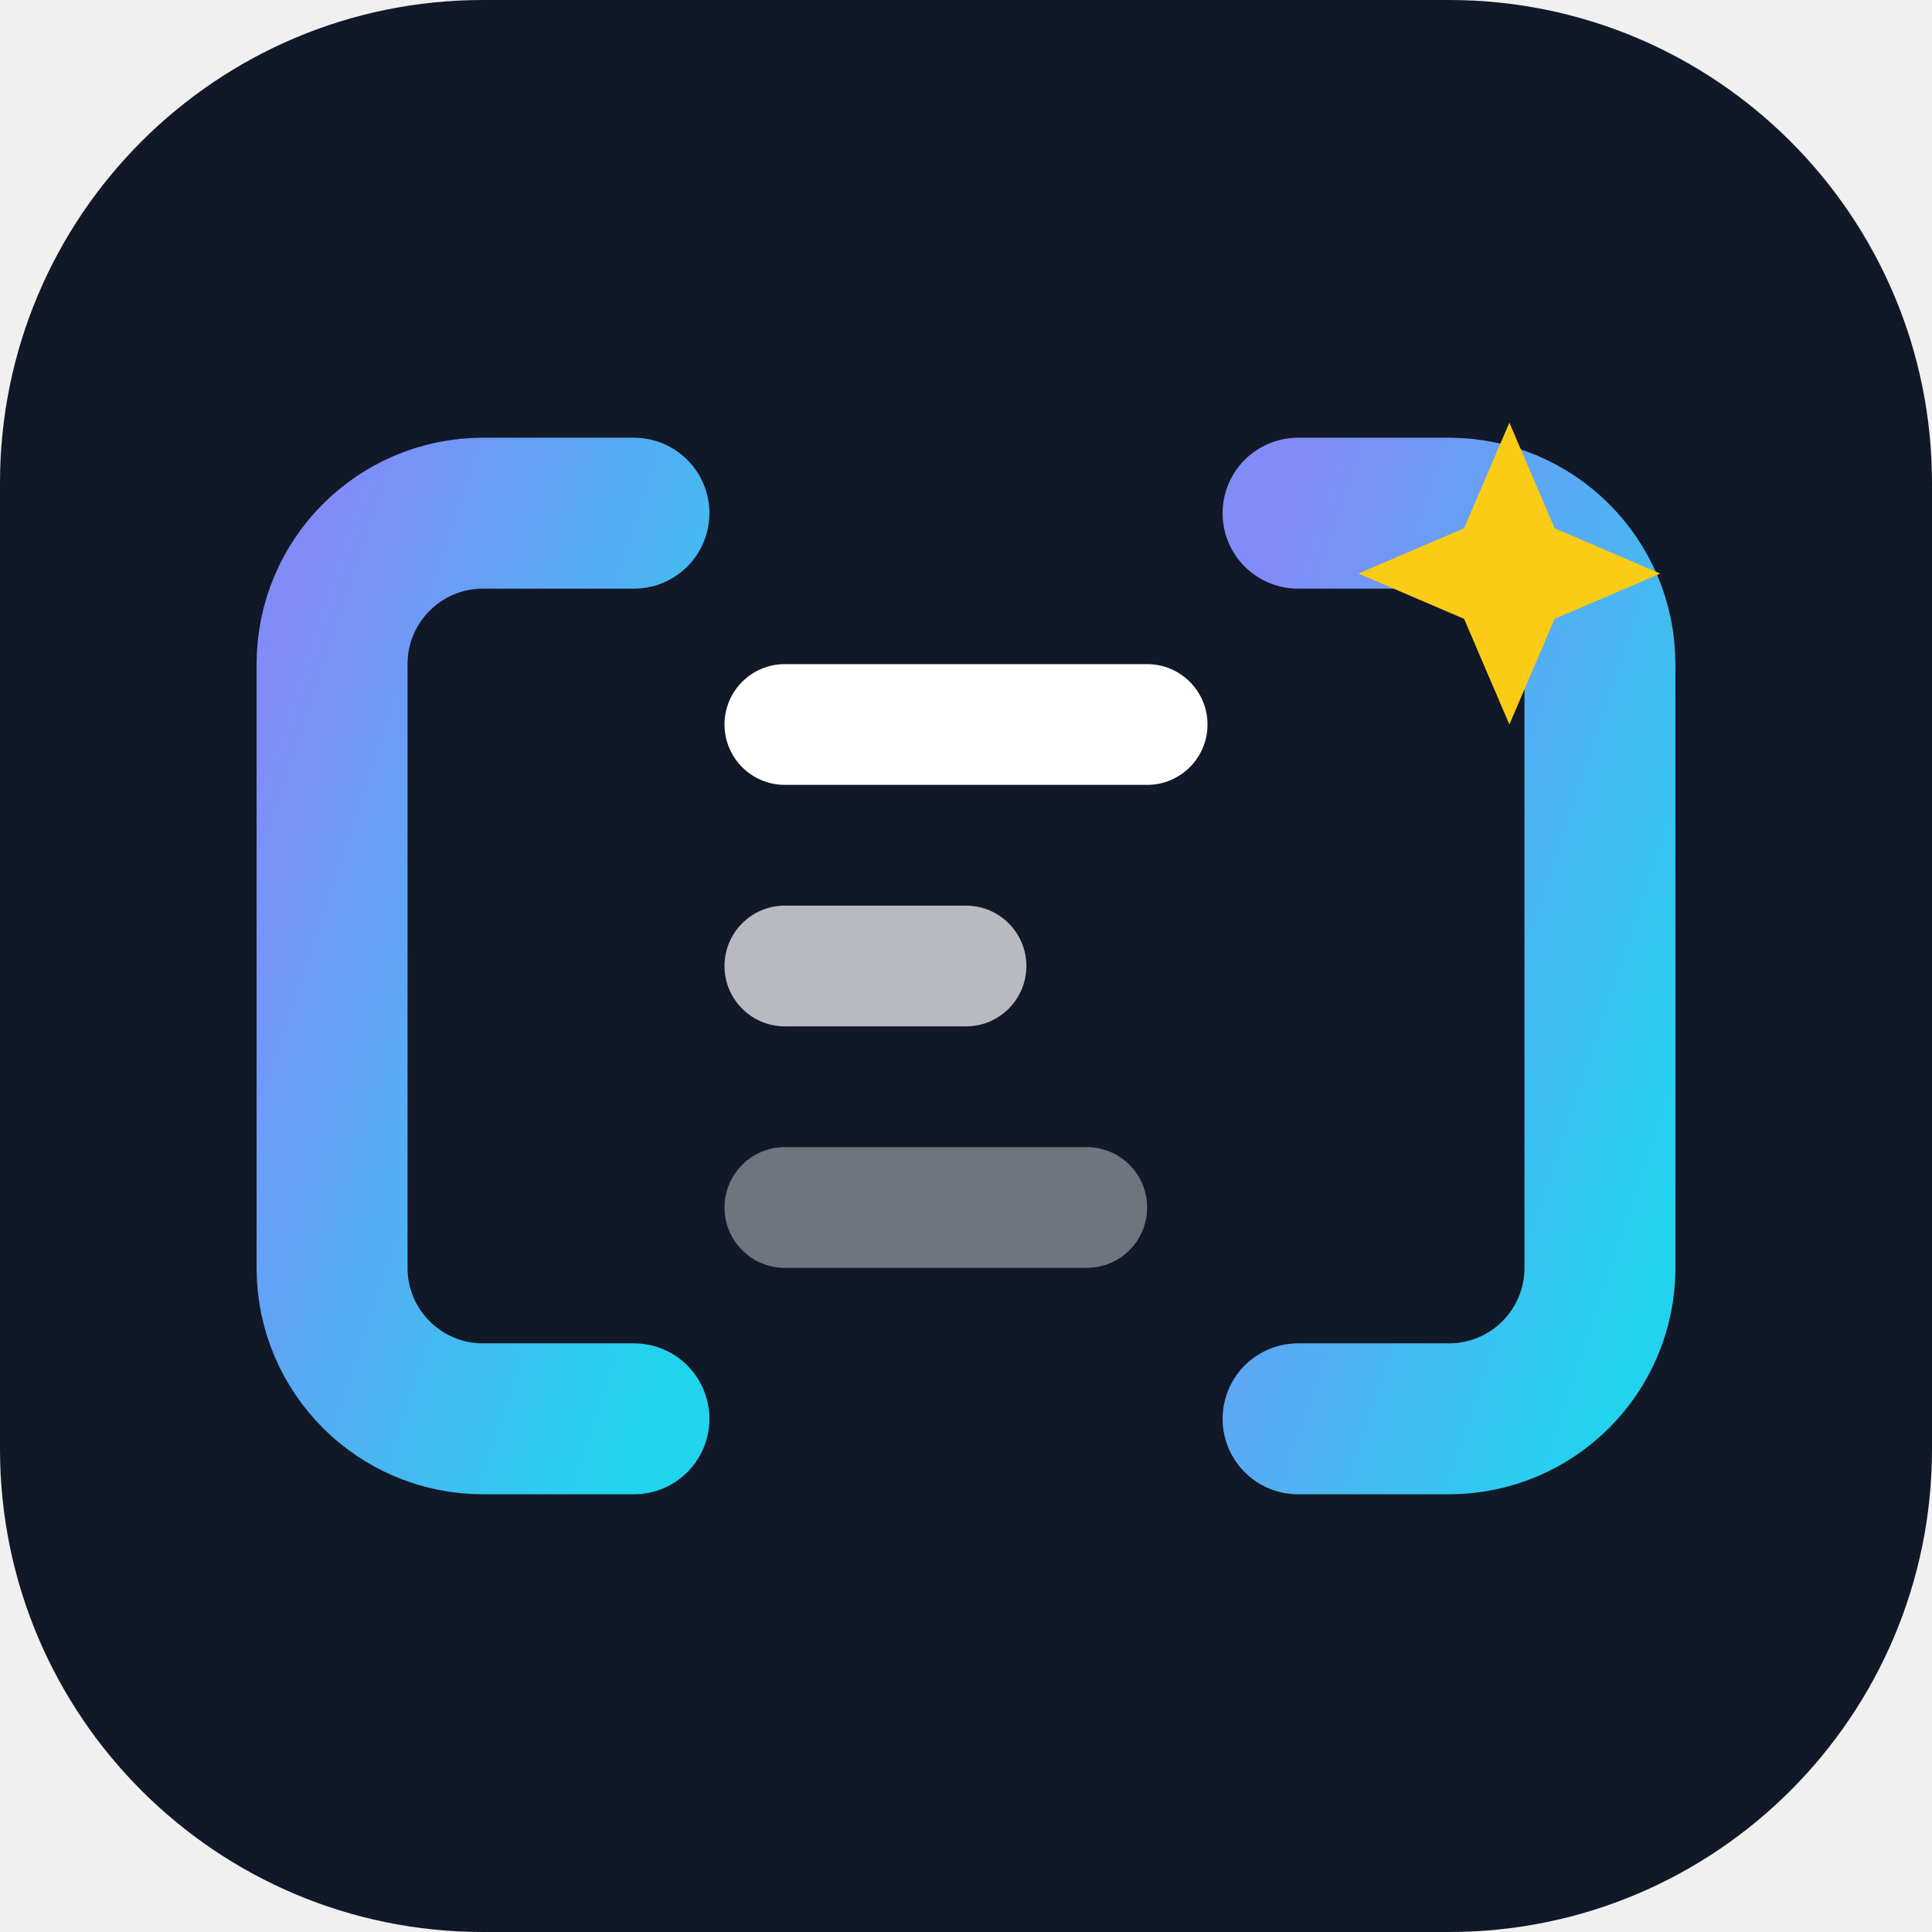
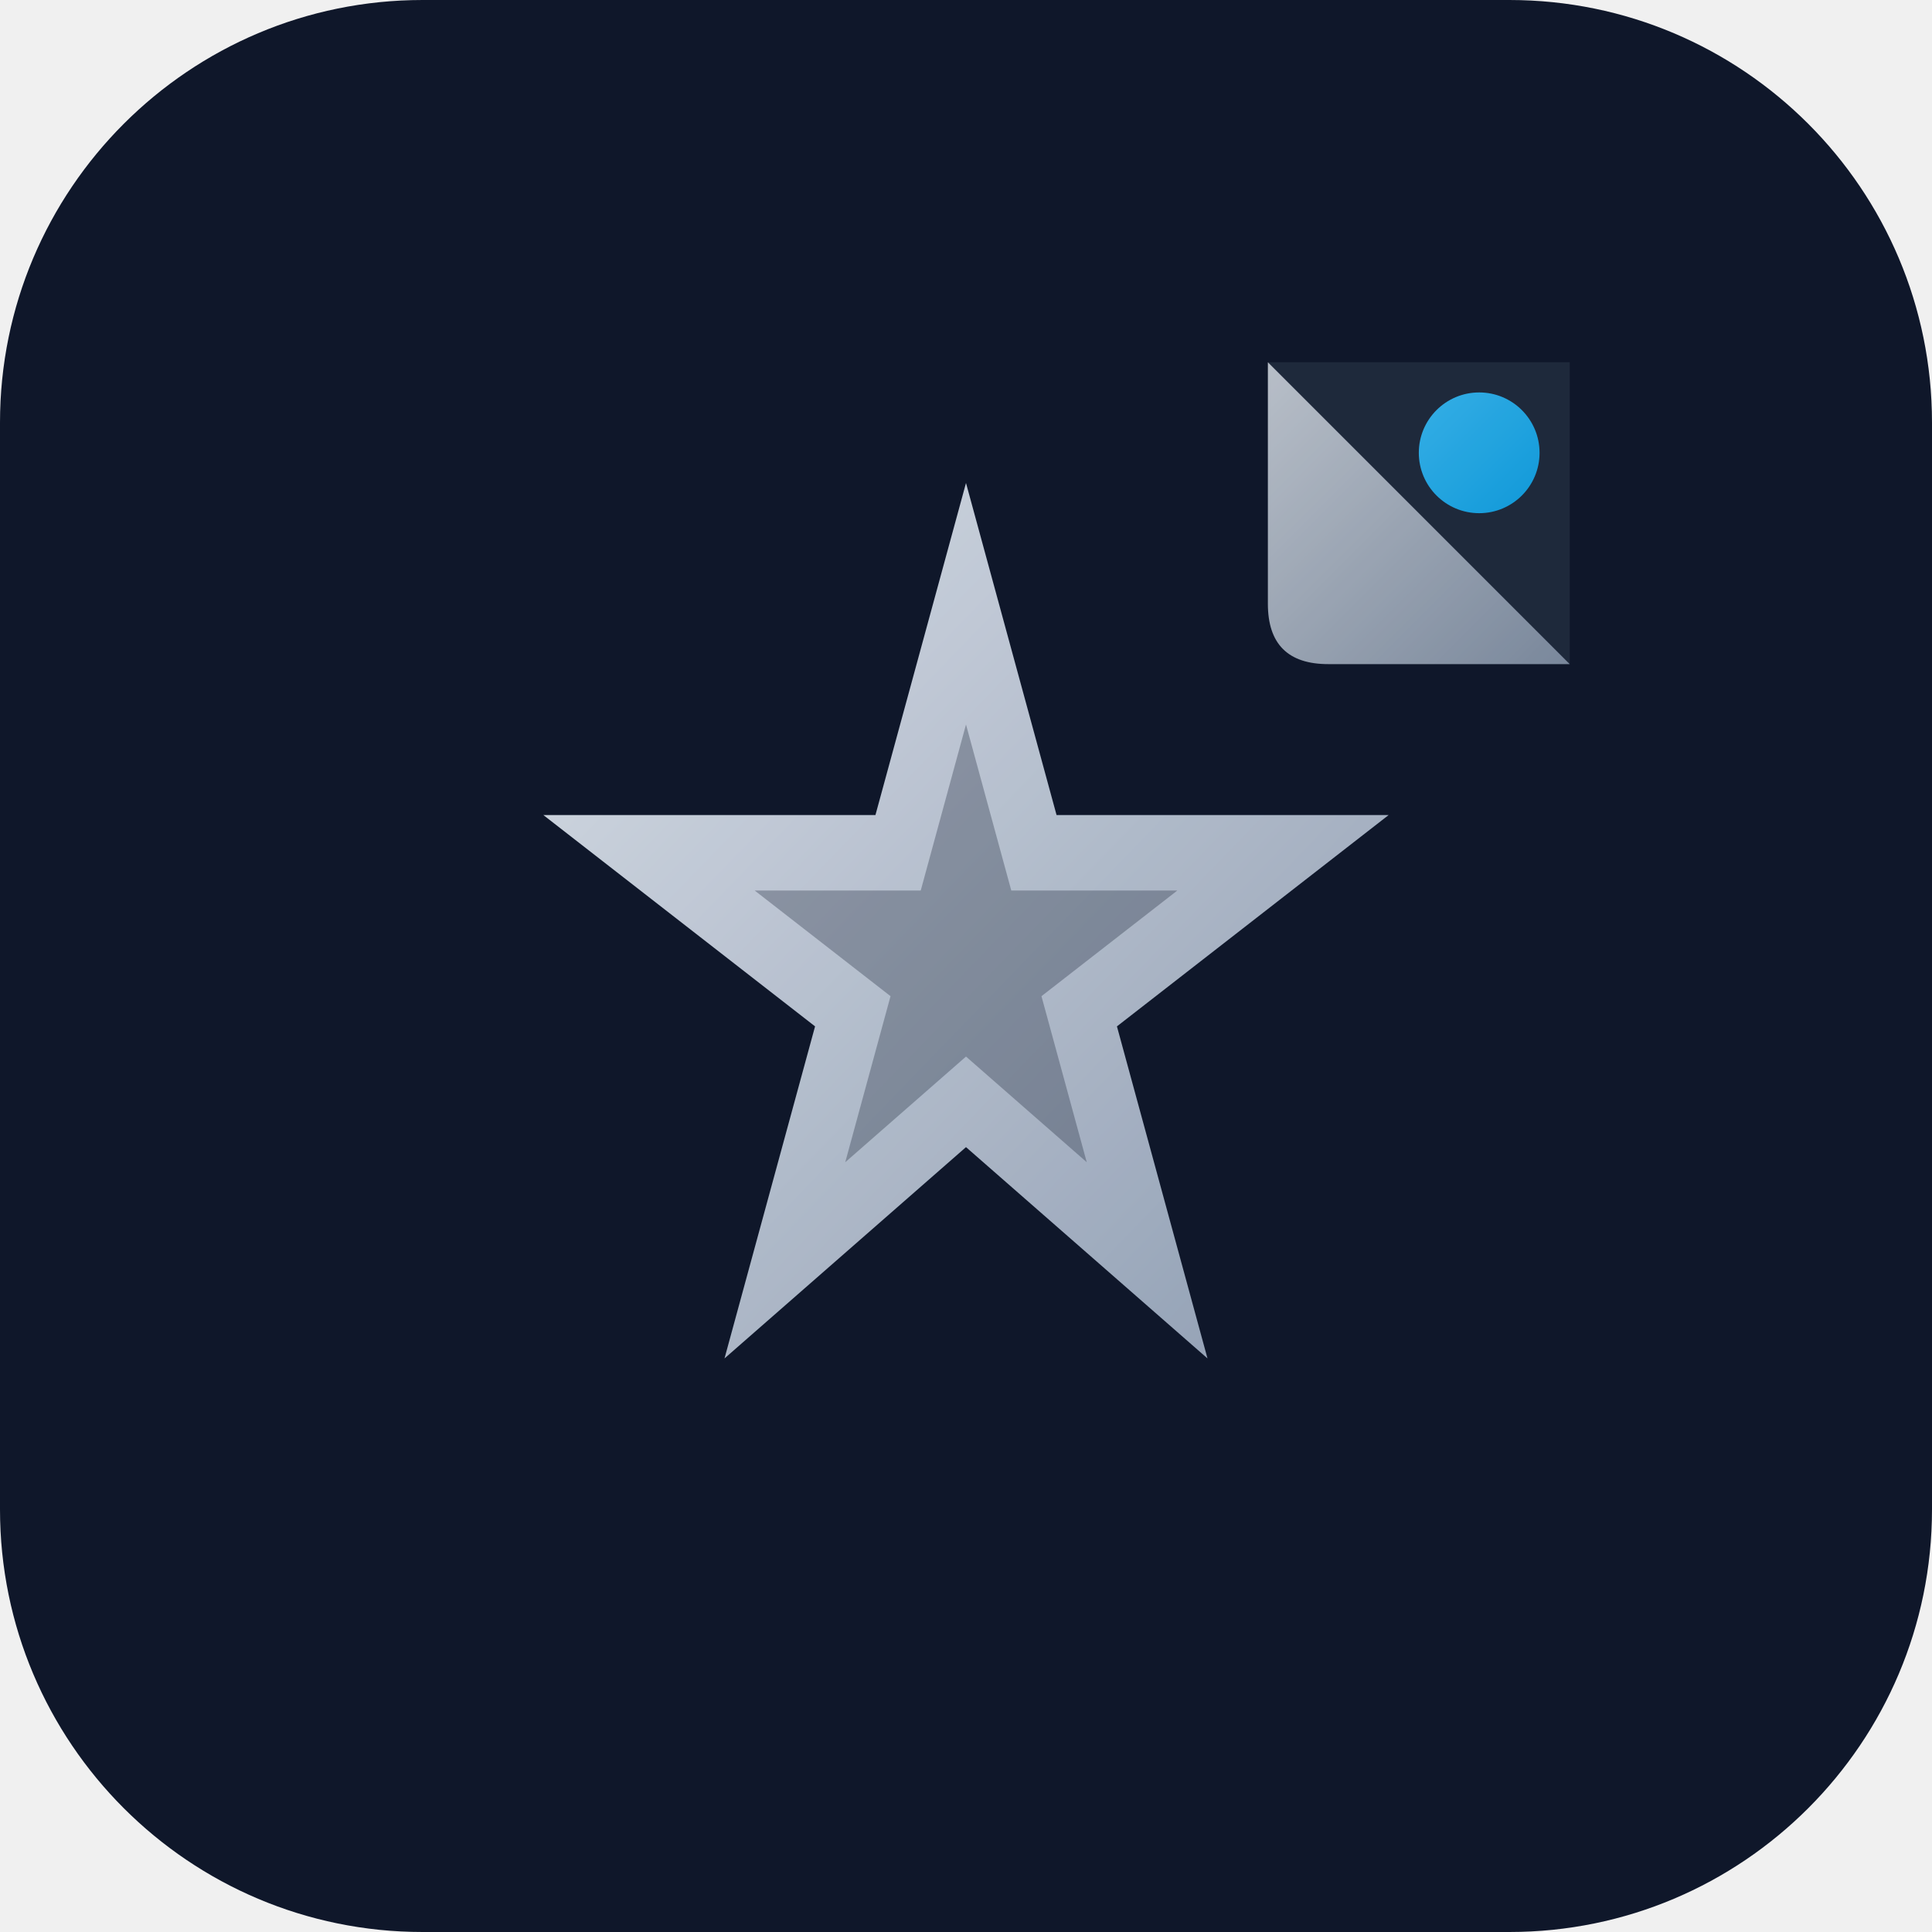
<svg xmlns="http://www.w3.org/2000/svg" viewBox="0 0 128 128">
  <defs>
-     <linearGradient id="mainGrad" x1="0%" y1="0%" x2="100%" y2="100%">
-       <stop offset="0%" stop-color="#818cf8" />
-       <stop offset="100%" stop-color="#22d3ee" />
+     <linearGradient id="snowGrad" x1="0%" y1="0%" x2="100%" y2="100%">
+       <stop offset="0%" stop-color="#e2e8f0" />
+       <stop offset="100%" stop-color="#94a3b8" />
+     </linearGradient>
+     <linearGradient id="iceGrad" x1="0%" y1="0%" x2="100%" y2="100%">
+       <stop offset="0%" stop-color="#38bdf8" />
+       <stop offset="100%" stop-color="#0ea5e9" />
    </linearGradient>
  </defs>
-   <rect width="128" height="128" rx="32" fill="#111827" />
-   <g fill="none" stroke="url(#mainGrad)" stroke-width="10" stroke-linecap="round" stroke-linejoin="round">
-     <path d="M42 34 H32 a10 10 0 0 0-10 10 v40 a10 10 0 0 0 10 10 h10" />
-     <path d="M86 94 H96 a10 10 0 0 0 10-10 v-40 a10 10 0 0 0-10-10 h-10" />
+   <rect width="128" height="128" rx="28" fill="#0f172a" />
+   <g transform="translate(64, 64)">
+     <path d="M0 -32 L6 -10 L28 -10 L10 4 L16 26 L0 12 L-16 26 L-10 4 L-28 -10 L-6 -10 Z" fill="url(#snowGrad)" opacity="0.95" />
+     <path d="M0 -16 L3 -5 L14 -5 L5 2 L8 13 L0 6 L-8 13 L-5 2 L-14 -5 L-3 -5 Z" fill="#0f172a" opacity="0.3" />
  </g>
-   <g fill="white">
-     <rect x="48" y="44" width="32" height="8" rx="4" />
-     <rect x="48" y="60" width="20" height="8" rx="4" opacity="0.7" />
-     <rect x="48" y="76" width="28" height="8" rx="4" opacity="0.4" />
+   <g transform="translate(84, 24)">
+     <path d="M0 0 L20 0 L20 20 L0 0 Z" fill="#1e293b" />
+     <path d="M0 0 L0 16 Q0 20 4 20 L20 20 L0 0 Z" fill="url(#snowGrad)" opacity="0.8" />
  </g>
-   <path d="M100 28 L103 35 L110 38 L103 41 L100 48 L97 41 L90 38 L97 35 Z" fill="#facc15" />
+   <circle cx="98" cy="30" r="4" fill="url(#iceGrad)" opacity="0.9" />
</svg>
